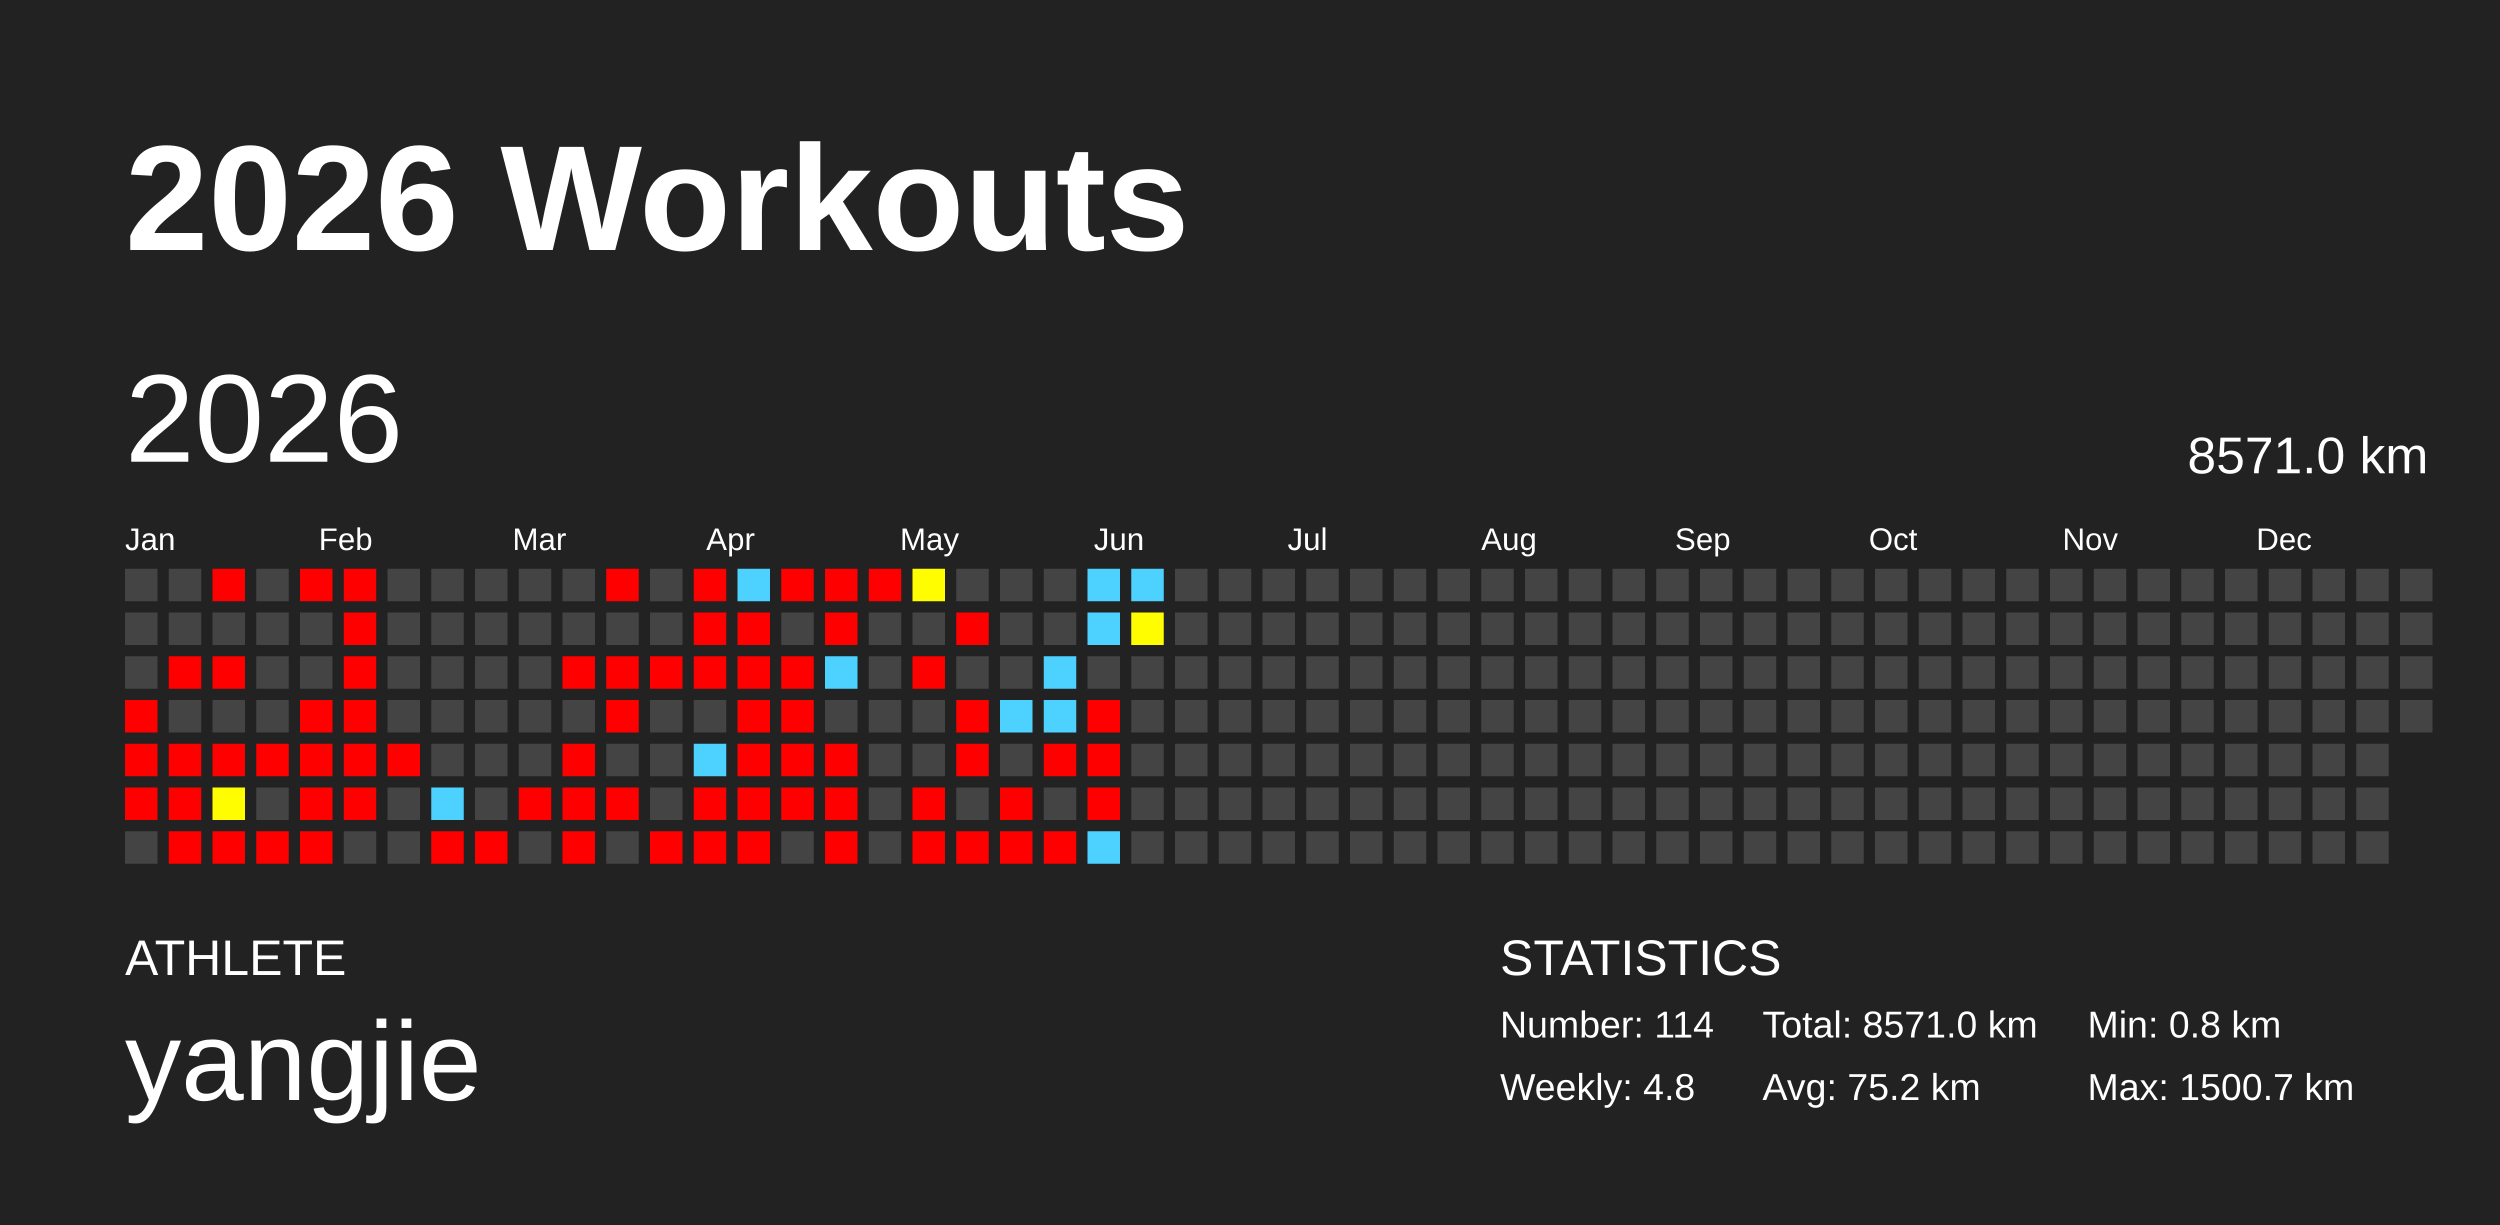
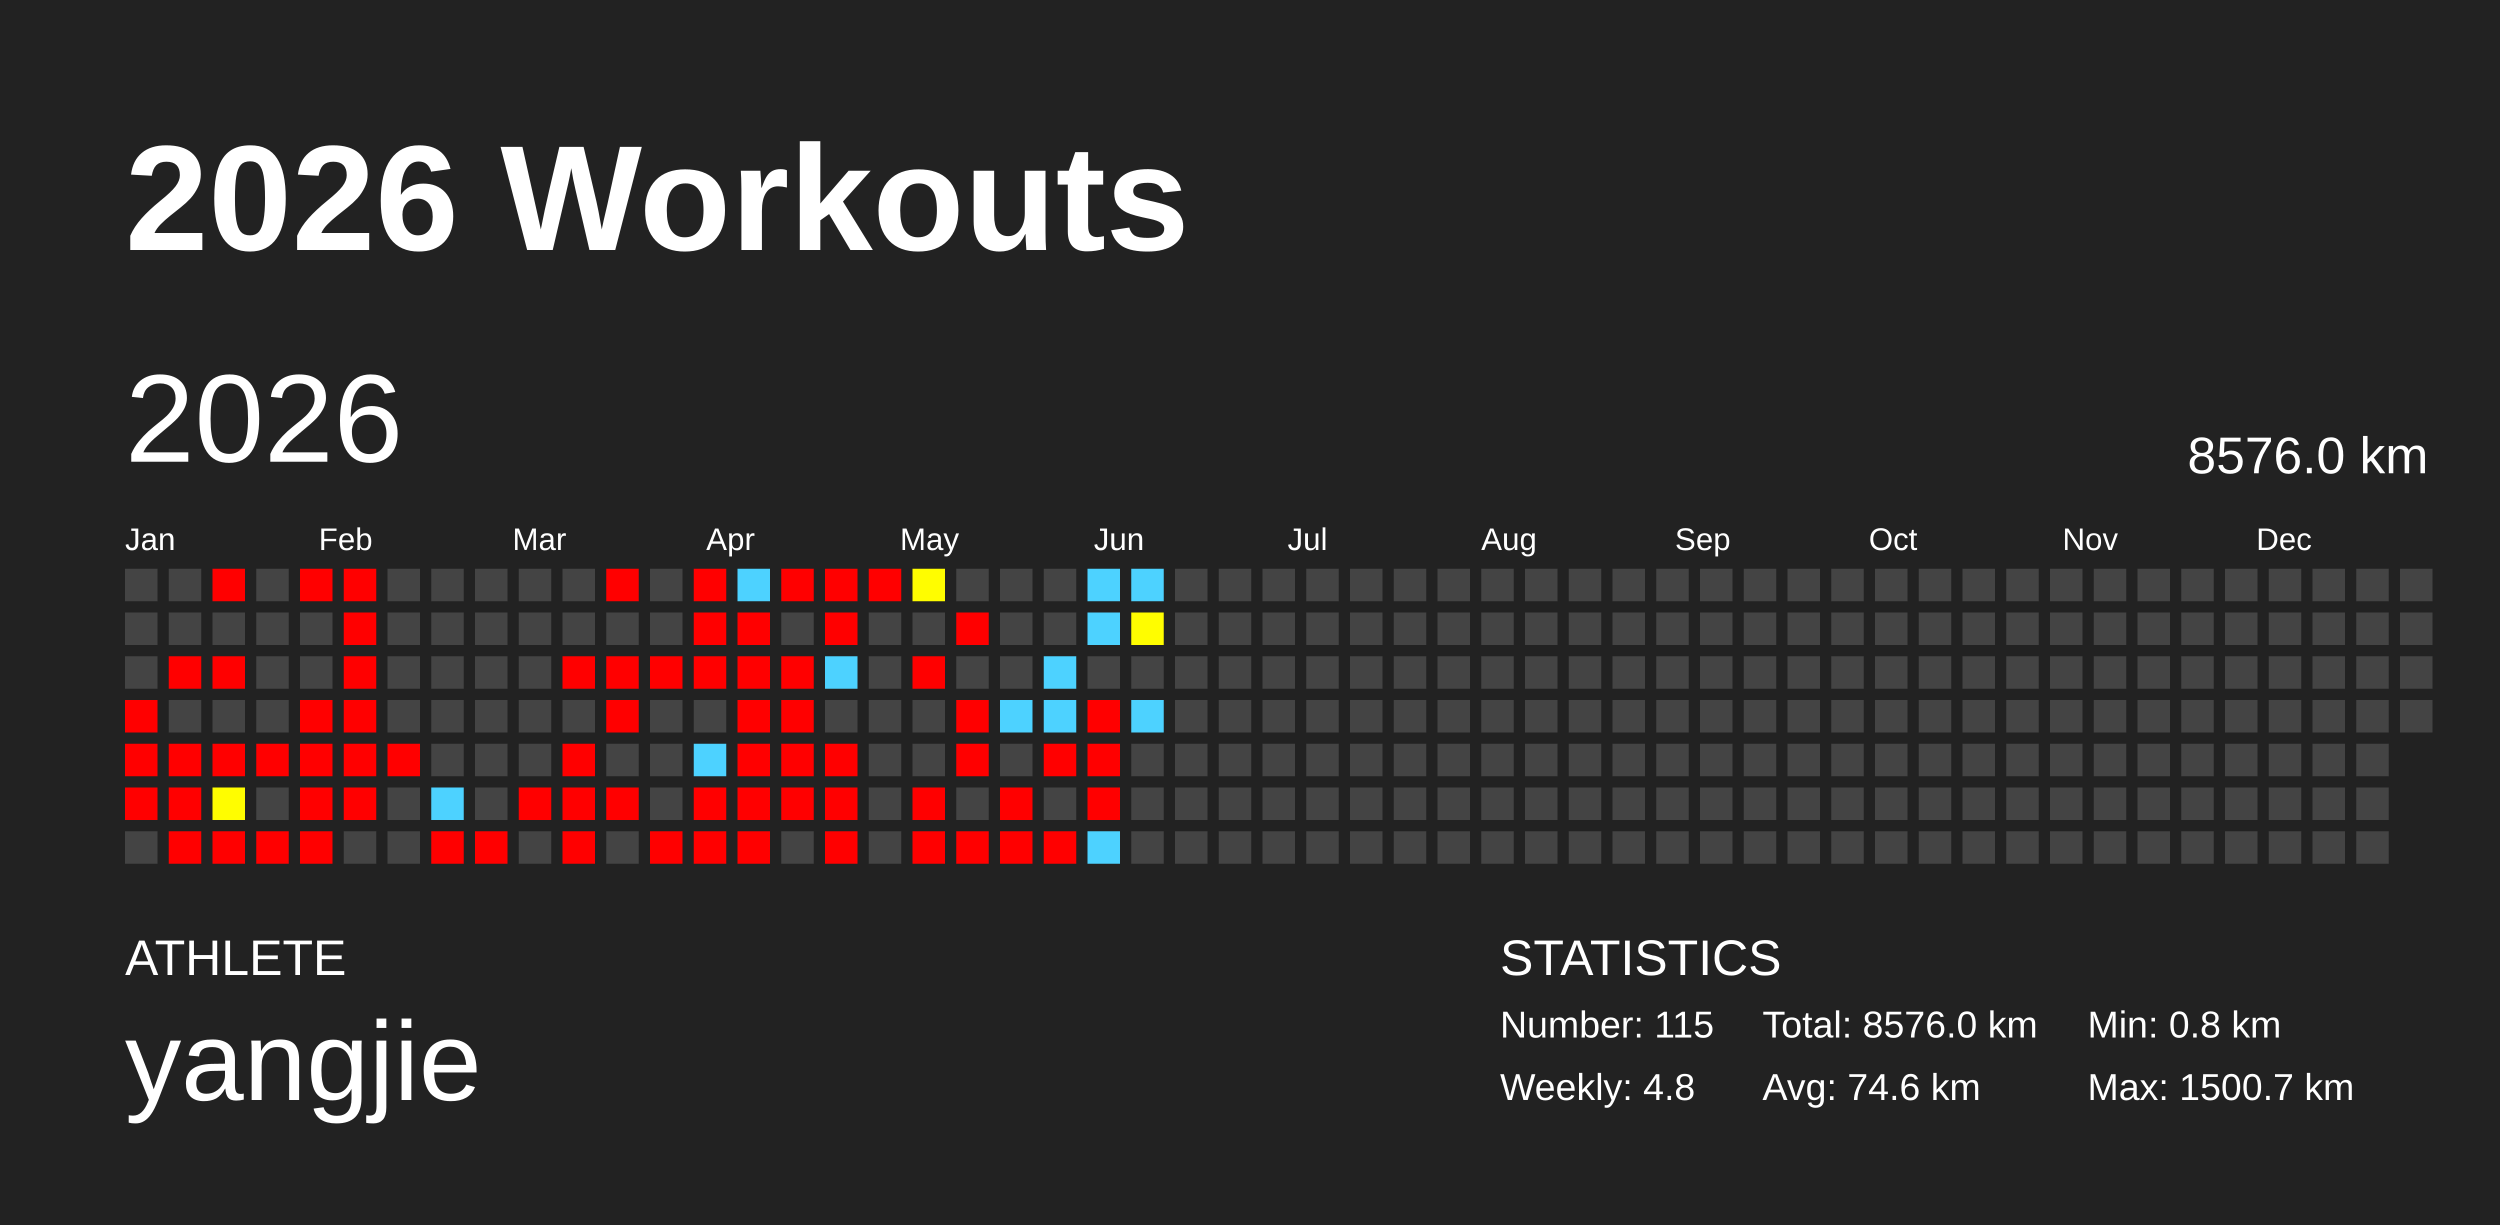
<svg xmlns="http://www.w3.org/2000/svg" baseProfile="full" height="98mm" version="1.1" viewBox="0,0,200,98" width="200mm">
  <defs />
  <rect fill="#222222" height="98" width="200" x="0" y="0" />
  <text fill="#FFFFFF" style="font-size:12px; font-family:Arial; font-weight:bold;" x="10" y="20">2026 Workouts</text>
  <text fill="#FFFFFF" style="font-size:4px; font-family:Arial" x="10" y="78">ATHLETE</text>
  <text fill="#FFFFFF" style="font-size:9px; font-family:Arial" x="10" y="88">yangjie</text>
  <text fill="#FFFFFF" style="font-size:4px; font-family:Arial" x="120" y="78">STATISTICS</text>
-   <text fill="#FFFFFF" style="font-size:3px; font-family:Arial" x="120" y="83">Number: 114</text>
+   <text fill="#FFFFFF" style="font-size:3px; font-family:Arial" x="120" y="83">Number: 115</text>
  <text fill="#FFFFFF" style="font-size:3px; font-family:Arial" x="120" y="88">Weekly: 4.8</text>
-   <text fill="#FFFFFF" style="font-size:3px; font-family:Arial" x="141" y="83">Total: 8571.0 km</text>
-   <text fill="#FFFFFF" style="font-size:3px; font-family:Arial" x="141" y="88">Avg: 75.2 km</text>
+   <text fill="#FFFFFF" style="font-size:3px; font-family:Arial" x="141" y="83">Total: 8576.0 km</text>
+   <text fill="#FFFFFF" style="font-size:3px; font-family:Arial" x="141" y="88">Avg: 74.6 km</text>
  <text fill="#FFFFFF" style="font-size:3px; font-family:Arial" x="167" y="83">Min: 0.8 km</text>
  <text fill="#FFFFFF" style="font-size:3px; font-family:Arial" x="167" y="88">Max: 1500.7 km</text>
  <text dominant-baseline="hanging" fill="#FFFFFF" style="font-size:10.0px; font-family:Arial;" x="10" y="30">2026</text>
-   <text dominant-baseline="hanging" fill="#FFFFFF" style="font-size:4.125px; font-family:Arial;" x="175" y="35">8571.0 km</text>
+   <text dominant-baseline="hanging" fill="#FFFFFF" style="font-size:4.125px; font-family:Arial;" x="175" y="35">8576.0 km</text>
  <text fill="#FFFFFF" style="font-size:2.5px; font-family:Arial" x="10.0" y="44">Jan</text>
  <text fill="#FFFFFF" style="font-size:2.5px; font-family:Arial" x="25.5" y="44">Feb</text>
  <text fill="#FFFFFF" style="font-size:2.5px; font-family:Arial" x="41.0" y="44">Mar</text>
  <text fill="#FFFFFF" style="font-size:2.5px; font-family:Arial" x="56.5" y="44">Apr</text>
  <text fill="#FFFFFF" style="font-size:2.5px; font-family:Arial" x="72.0" y="44">May</text>
  <text fill="#FFFFFF" style="font-size:2.5px; font-family:Arial" x="87.5" y="44">Jun</text>
  <text fill="#FFFFFF" style="font-size:2.5px; font-family:Arial" x="103.0" y="44">Jul</text>
  <text fill="#FFFFFF" style="font-size:2.5px; font-family:Arial" x="118.5" y="44">Aug</text>
  <text fill="#FFFFFF" style="font-size:2.5px; font-family:Arial" x="134.0" y="44">Sep</text>
  <text fill="#FFFFFF" style="font-size:2.5px; font-family:Arial" x="149.5" y="44">Oct</text>
  <text fill="#FFFFFF" style="font-size:2.5px; font-family:Arial" x="165.0" y="44">Nov</text>
  <text fill="#FFFFFF" style="font-size:2.5px; font-family:Arial" x="180.5" y="44">Dec</text>
  <rect fill="#444444" height="2.6" width="2.6" x="10.0" y="45.5" />
  <rect fill="#444444" height="2.6" width="2.6" x="10.0" y="49.0" />
  <rect fill="#444444" height="2.6" width="2.6" x="10.0" y="52.5" />
  <rect fill="red" height="2.6" width="2.6" x="10.0" y="56.0" />
  <rect fill="red" height="2.6" width="2.6" x="10.0" y="59.5" />
  <rect fill="red" height="2.6" width="2.6" x="10.0" y="63.0" />
  <rect fill="#444444" height="2.6" width="2.6" x="10.0" y="66.5" />
  <rect fill="#444444" height="2.6" width="2.6" x="13.5" y="45.5" />
  <rect fill="#444444" height="2.6" width="2.6" x="13.5" y="49.0" />
  <rect fill="red" height="2.6" width="2.6" x="13.5" y="52.5" />
  <rect fill="#444444" height="2.6" width="2.6" x="13.5" y="56.0" />
  <rect fill="red" height="2.6" width="2.6" x="13.5" y="59.5" />
  <rect fill="red" height="2.6" width="2.6" x="13.5" y="63.0" />
  <rect fill="red" height="2.6" width="2.6" x="13.5" y="66.5" />
  <rect fill="red" height="2.6" width="2.6" x="17.0" y="45.5" />
  <rect fill="#444444" height="2.6" width="2.6" x="17.0" y="49.0" />
  <rect fill="red" height="2.6" width="2.6" x="17.0" y="52.5" />
  <rect fill="#444444" height="2.6" width="2.6" x="17.0" y="56.0" />
  <rect fill="red" height="2.6" width="2.6" x="17.0" y="59.5" />
  <rect fill="#fffd00" height="2.6" width="2.6" x="17.0" y="63.0" />
  <rect fill="red" height="2.6" width="2.6" x="17.0" y="66.5" />
  <rect fill="#444444" height="2.6" width="2.6" x="20.5" y="45.5" />
  <rect fill="#444444" height="2.6" width="2.6" x="20.5" y="49.0" />
  <rect fill="#444444" height="2.6" width="2.6" x="20.5" y="52.5" />
  <rect fill="#444444" height="2.6" width="2.6" x="20.5" y="56.0" />
  <rect fill="red" height="2.6" width="2.6" x="20.5" y="59.5" />
  <rect fill="#444444" height="2.6" width="2.6" x="20.5" y="63.0" />
  <rect fill="red" height="2.6" width="2.6" x="20.5" y="66.5" />
  <rect fill="red" height="2.6" width="2.6" x="24.0" y="45.5" />
  <rect fill="#444444" height="2.6" width="2.6" x="24.0" y="49.0" />
  <rect fill="#444444" height="2.6" width="2.6" x="24.0" y="52.5" />
  <rect fill="red" height="2.6" width="2.6" x="24.0" y="56.0" />
  <rect fill="red" height="2.6" width="2.6" x="24.0" y="59.5" />
  <rect fill="red" height="2.6" width="2.6" x="24.0" y="63.0" />
  <rect fill="red" height="2.6" width="2.6" x="24.0" y="66.5" />
  <rect fill="red" height="2.6" width="2.6" x="27.5" y="45.5" />
  <rect fill="red" height="2.6" width="2.6" x="27.5" y="49.0" />
  <rect fill="red" height="2.6" width="2.6" x="27.5" y="52.5" />
  <rect fill="red" height="2.6" width="2.6" x="27.5" y="56.0" />
  <rect fill="red" height="2.6" width="2.6" x="27.5" y="59.5" />
  <rect fill="red" height="2.6" width="2.6" x="27.5" y="63.0" />
  <rect fill="#444444" height="2.6" width="2.6" x="27.5" y="66.5" />
  <rect fill="#444444" height="2.6" width="2.6" x="31.0" y="45.5" />
  <rect fill="#444444" height="2.6" width="2.6" x="31.0" y="49.0" />
  <rect fill="#444444" height="2.6" width="2.6" x="31.0" y="52.5" />
  <rect fill="#444444" height="2.6" width="2.6" x="31.0" y="56.0" />
  <rect fill="red" height="2.6" width="2.6" x="31.0" y="59.5" />
  <rect fill="#444444" height="2.6" width="2.6" x="31.0" y="63.0" />
  <rect fill="#444444" height="2.6" width="2.6" x="31.0" y="66.5" />
  <rect fill="#444444" height="2.6" width="2.6" x="34.5" y="45.5" />
  <rect fill="#444444" height="2.6" width="2.6" x="34.5" y="49.0" />
  <rect fill="#444444" height="2.6" width="2.6" x="34.5" y="52.5" />
  <rect fill="#444444" height="2.6" width="2.6" x="34.5" y="56.0" />
  <rect fill="#444444" height="2.6" width="2.6" x="34.5" y="59.5" />
  <rect fill="#4dd2ff" height="2.6" width="2.6" x="34.5" y="63.0" />
  <rect fill="red" height="2.6" width="2.6" x="34.5" y="66.5" />
  <rect fill="#444444" height="2.6" width="2.6" x="38.0" y="45.5" />
  <rect fill="#444444" height="2.6" width="2.6" x="38.0" y="49.0" />
  <rect fill="#444444" height="2.6" width="2.6" x="38.0" y="52.5" />
  <rect fill="#444444" height="2.6" width="2.6" x="38.0" y="56.0" />
  <rect fill="#444444" height="2.6" width="2.6" x="38.0" y="59.5" />
  <rect fill="#444444" height="2.6" width="2.6" x="38.0" y="63.0" />
  <rect fill="red" height="2.6" width="2.6" x="38.0" y="66.5" />
  <rect fill="#444444" height="2.6" width="2.6" x="41.5" y="45.5" />
  <rect fill="#444444" height="2.6" width="2.6" x="41.5" y="49.0" />
  <rect fill="#444444" height="2.6" width="2.6" x="41.5" y="52.5" />
  <rect fill="#444444" height="2.6" width="2.6" x="41.5" y="56.0" />
  <rect fill="#444444" height="2.6" width="2.6" x="41.5" y="59.5" />
  <rect fill="red" height="2.6" width="2.6" x="41.5" y="63.0" />
  <rect fill="#444444" height="2.6" width="2.6" x="41.5" y="66.5" />
  <rect fill="#444444" height="2.6" width="2.6" x="45.0" y="45.5" />
  <rect fill="#444444" height="2.6" width="2.6" x="45.0" y="49.0" />
  <rect fill="red" height="2.6" width="2.6" x="45.0" y="52.5" />
  <rect fill="#444444" height="2.6" width="2.6" x="45.0" y="56.0" />
  <rect fill="red" height="2.6" width="2.6" x="45.0" y="59.5" />
  <rect fill="red" height="2.6" width="2.6" x="45.0" y="63.0" />
  <rect fill="red" height="2.6" width="2.6" x="45.0" y="66.5" />
  <rect fill="red" height="2.6" width="2.6" x="48.5" y="45.5" />
  <rect fill="#444444" height="2.6" width="2.6" x="48.5" y="49.0" />
  <rect fill="red" height="2.6" width="2.6" x="48.5" y="52.5" />
  <rect fill="red" height="2.6" width="2.6" x="48.5" y="56.0" />
  <rect fill="#444444" height="2.6" width="2.6" x="48.5" y="59.5" />
  <rect fill="red" height="2.6" width="2.6" x="48.5" y="63.0" />
  <rect fill="#444444" height="2.6" width="2.6" x="48.5" y="66.5" />
  <rect fill="#444444" height="2.6" width="2.6" x="52.0" y="45.5" />
  <rect fill="#444444" height="2.6" width="2.6" x="52.0" y="49.0" />
  <rect fill="red" height="2.6" width="2.6" x="52.0" y="52.5" />
  <rect fill="#444444" height="2.6" width="2.6" x="52.0" y="56.0" />
  <rect fill="#444444" height="2.6" width="2.6" x="52.0" y="59.5" />
  <rect fill="#444444" height="2.6" width="2.6" x="52.0" y="63.0" />
  <rect fill="red" height="2.6" width="2.6" x="52.0" y="66.5" />
  <rect fill="red" height="2.6" width="2.6" x="55.5" y="45.5" />
  <rect fill="red" height="2.6" width="2.6" x="55.5" y="49.0" />
  <rect fill="red" height="2.6" width="2.6" x="55.5" y="52.5" />
  <rect fill="#444444" height="2.6" width="2.6" x="55.5" y="56.0" />
  <rect fill="#4dd2ff" height="2.6" width="2.6" x="55.5" y="59.5" />
  <rect fill="red" height="2.6" width="2.6" x="55.5" y="63.0" />
  <rect fill="red" height="2.6" width="2.6" x="55.5" y="66.5" />
  <rect fill="#4dd2ff" height="2.6" width="2.6" x="59.0" y="45.5" />
  <rect fill="red" height="2.6" width="2.6" x="59.0" y="49.0" />
  <rect fill="red" height="2.6" width="2.6" x="59.0" y="52.5" />
  <rect fill="red" height="2.6" width="2.6" x="59.0" y="56.0" />
  <rect fill="red" height="2.6" width="2.6" x="59.0" y="59.5" />
  <rect fill="red" height="2.6" width="2.6" x="59.0" y="63.0" />
  <rect fill="red" height="2.6" width="2.6" x="59.0" y="66.5" />
  <rect fill="red" height="2.6" width="2.6" x="62.5" y="45.5" />
  <rect fill="#444444" height="2.6" width="2.6" x="62.5" y="49.0" />
  <rect fill="red" height="2.6" width="2.6" x="62.5" y="52.5" />
  <rect fill="red" height="2.6" width="2.6" x="62.5" y="56.0" />
  <rect fill="red" height="2.6" width="2.6" x="62.5" y="59.5" />
  <rect fill="red" height="2.6" width="2.6" x="62.5" y="63.0" />
  <rect fill="#444444" height="2.6" width="2.6" x="62.5" y="66.5" />
  <rect fill="red" height="2.6" width="2.6" x="66.0" y="45.5" />
  <rect fill="red" height="2.6" width="2.6" x="66.0" y="49.0" />
  <rect fill="#4dd2ff" height="2.6" width="2.6" x="66.0" y="52.5" />
  <rect fill="#444444" height="2.6" width="2.6" x="66.0" y="56.0" />
  <rect fill="red" height="2.6" width="2.6" x="66.0" y="59.5" />
  <rect fill="red" height="2.6" width="2.6" x="66.0" y="63.0" />
  <rect fill="red" height="2.6" width="2.6" x="66.0" y="66.5" />
  <rect fill="red" height="2.6" width="2.6" x="69.5" y="45.5" />
  <rect fill="#444444" height="2.6" width="2.6" x="69.5" y="49.0" />
  <rect fill="#444444" height="2.6" width="2.6" x="69.5" y="52.5" />
  <rect fill="#444444" height="2.6" width="2.6" x="69.5" y="56.0" />
  <rect fill="#444444" height="2.6" width="2.6" x="69.5" y="59.5" />
  <rect fill="#444444" height="2.6" width="2.6" x="69.5" y="63.0" />
  <rect fill="#444444" height="2.6" width="2.6" x="69.5" y="66.5" />
  <rect fill="#fffd00" height="2.6" width="2.6" x="73.0" y="45.5" />
  <rect fill="#444444" height="2.6" width="2.6" x="73.0" y="49.0" />
  <rect fill="red" height="2.6" width="2.6" x="73.0" y="52.5" />
  <rect fill="#444444" height="2.6" width="2.6" x="73.0" y="56.0" />
  <rect fill="#444444" height="2.6" width="2.6" x="73.0" y="59.5" />
  <rect fill="red" height="2.6" width="2.6" x="73.0" y="63.0" />
  <rect fill="red" height="2.6" width="2.6" x="73.0" y="66.5" />
  <rect fill="#444444" height="2.6" width="2.6" x="76.5" y="45.5" />
  <rect fill="red" height="2.6" width="2.6" x="76.5" y="49.0" />
  <rect fill="#444444" height="2.6" width="2.6" x="76.5" y="52.5" />
  <rect fill="red" height="2.6" width="2.6" x="76.5" y="56.0" />
  <rect fill="red" height="2.6" width="2.6" x="76.5" y="59.5" />
  <rect fill="#444444" height="2.6" width="2.6" x="76.5" y="63.0" />
  <rect fill="red" height="2.6" width="2.6" x="76.5" y="66.5" />
  <rect fill="#444444" height="2.6" width="2.6" x="80.0" y="45.5" />
  <rect fill="#444444" height="2.6" width="2.6" x="80.0" y="49.0" />
  <rect fill="#444444" height="2.6" width="2.6" x="80.0" y="52.5" />
  <rect fill="#4dd2ff" height="2.6" width="2.6" x="80.0" y="56.0" />
  <rect fill="#444444" height="2.6" width="2.6" x="80.0" y="59.5" />
  <rect fill="red" height="2.6" width="2.6" x="80.0" y="63.0" />
  <rect fill="red" height="2.6" width="2.6" x="80.0" y="66.5" />
  <rect fill="#444444" height="2.6" width="2.6" x="83.5" y="45.5" />
  <rect fill="#444444" height="2.6" width="2.6" x="83.5" y="49.0" />
  <rect fill="#4dd2ff" height="2.6" width="2.6" x="83.5" y="52.5" />
  <rect fill="#4dd2ff" height="2.6" width="2.6" x="83.5" y="56.0" />
  <rect fill="red" height="2.6" width="2.6" x="83.5" y="59.5" />
  <rect fill="#444444" height="2.6" width="2.6" x="83.5" y="63.0" />
  <rect fill="red" height="2.6" width="2.6" x="83.5" y="66.5" />
  <rect fill="#4dd2ff" height="2.6" width="2.6" x="87.0" y="45.5" />
  <rect fill="#4dd2ff" height="2.6" width="2.6" x="87.0" y="49.0" />
  <rect fill="#444444" height="2.6" width="2.6" x="87.0" y="52.5" />
  <rect fill="red" height="2.6" width="2.6" x="87.0" y="56.0" />
  <rect fill="red" height="2.6" width="2.6" x="87.0" y="59.5" />
  <rect fill="red" height="2.6" width="2.6" x="87.0" y="63.0" />
  <rect fill="#4dd2ff" height="2.6" width="2.6" x="87.0" y="66.5" />
  <rect fill="#4dd2ff" height="2.6" width="2.6" x="90.5" y="45.5" />
  <rect fill="#fffd00" height="2.6" width="2.6" x="90.5" y="49.0" />
  <rect fill="#444444" height="2.6" width="2.6" x="90.5" y="52.5" />
-   <rect fill="#444444" height="2.6" width="2.6" x="90.5" y="56.0" />
+   <rect fill="#4dd2ff" height="2.6" width="2.6" x="90.5" y="56.0" />
  <rect fill="#444444" height="2.6" width="2.6" x="90.5" y="59.5" />
  <rect fill="#444444" height="2.6" width="2.6" x="90.5" y="63.0" />
  <rect fill="#444444" height="2.6" width="2.6" x="90.5" y="66.5" />
  <rect fill="#444444" height="2.6" width="2.6" x="94.0" y="45.5" />
  <rect fill="#444444" height="2.6" width="2.6" x="94.0" y="49.0" />
  <rect fill="#444444" height="2.6" width="2.6" x="94.0" y="52.5" />
  <rect fill="#444444" height="2.6" width="2.6" x="94.0" y="56.0" />
  <rect fill="#444444" height="2.6" width="2.6" x="94.0" y="59.5" />
  <rect fill="#444444" height="2.6" width="2.6" x="94.0" y="63.0" />
  <rect fill="#444444" height="2.6" width="2.6" x="94.0" y="66.5" />
  <rect fill="#444444" height="2.6" width="2.6" x="97.5" y="45.5" />
  <rect fill="#444444" height="2.6" width="2.6" x="97.5" y="49.0" />
  <rect fill="#444444" height="2.6" width="2.6" x="97.5" y="52.5" />
  <rect fill="#444444" height="2.6" width="2.6" x="97.5" y="56.0" />
  <rect fill="#444444" height="2.6" width="2.6" x="97.5" y="59.5" />
  <rect fill="#444444" height="2.6" width="2.6" x="97.5" y="63.0" />
  <rect fill="#444444" height="2.6" width="2.6" x="97.5" y="66.5" />
  <rect fill="#444444" height="2.6" width="2.6" x="101.0" y="45.5" />
  <rect fill="#444444" height="2.6" width="2.6" x="101.0" y="49.0" />
  <rect fill="#444444" height="2.6" width="2.6" x="101.0" y="52.5" />
  <rect fill="#444444" height="2.6" width="2.6" x="101.0" y="56.0" />
  <rect fill="#444444" height="2.6" width="2.6" x="101.0" y="59.5" />
  <rect fill="#444444" height="2.6" width="2.6" x="101.0" y="63.0" />
  <rect fill="#444444" height="2.6" width="2.6" x="101.0" y="66.5" />
  <rect fill="#444444" height="2.6" width="2.6" x="104.5" y="45.5" />
  <rect fill="#444444" height="2.6" width="2.6" x="104.5" y="49.0" />
  <rect fill="#444444" height="2.6" width="2.6" x="104.5" y="52.5" />
  <rect fill="#444444" height="2.6" width="2.6" x="104.5" y="56.0" />
  <rect fill="#444444" height="2.6" width="2.6" x="104.5" y="59.5" />
  <rect fill="#444444" height="2.6" width="2.6" x="104.5" y="63.0" />
  <rect fill="#444444" height="2.6" width="2.6" x="104.5" y="66.5" />
  <rect fill="#444444" height="2.6" width="2.6" x="108.0" y="45.5" />
  <rect fill="#444444" height="2.6" width="2.6" x="108.0" y="49.0" />
  <rect fill="#444444" height="2.6" width="2.6" x="108.0" y="52.5" />
  <rect fill="#444444" height="2.6" width="2.6" x="108.0" y="56.0" />
  <rect fill="#444444" height="2.6" width="2.6" x="108.0" y="59.5" />
  <rect fill="#444444" height="2.6" width="2.6" x="108.0" y="63.0" />
  <rect fill="#444444" height="2.6" width="2.6" x="108.0" y="66.5" />
  <rect fill="#444444" height="2.6" width="2.6" x="111.5" y="45.5" />
  <rect fill="#444444" height="2.6" width="2.6" x="111.5" y="49.0" />
  <rect fill="#444444" height="2.6" width="2.6" x="111.5" y="52.5" />
  <rect fill="#444444" height="2.6" width="2.6" x="111.5" y="56.0" />
  <rect fill="#444444" height="2.6" width="2.6" x="111.5" y="59.5" />
  <rect fill="#444444" height="2.6" width="2.6" x="111.5" y="63.0" />
  <rect fill="#444444" height="2.6" width="2.6" x="111.5" y="66.5" />
  <rect fill="#444444" height="2.6" width="2.6" x="115.0" y="45.5" />
  <rect fill="#444444" height="2.6" width="2.6" x="115.0" y="49.0" />
  <rect fill="#444444" height="2.6" width="2.6" x="115.0" y="52.5" />
  <rect fill="#444444" height="2.6" width="2.6" x="115.0" y="56.0" />
  <rect fill="#444444" height="2.6" width="2.6" x="115.0" y="59.5" />
  <rect fill="#444444" height="2.6" width="2.6" x="115.0" y="63.0" />
  <rect fill="#444444" height="2.6" width="2.6" x="115.0" y="66.5" />
  <rect fill="#444444" height="2.6" width="2.6" x="118.5" y="45.5" />
  <rect fill="#444444" height="2.6" width="2.6" x="118.5" y="49.0" />
  <rect fill="#444444" height="2.6" width="2.6" x="118.5" y="52.5" />
  <rect fill="#444444" height="2.6" width="2.6" x="118.5" y="56.0" />
  <rect fill="#444444" height="2.6" width="2.6" x="118.5" y="59.5" />
  <rect fill="#444444" height="2.6" width="2.6" x="118.5" y="63.0" />
  <rect fill="#444444" height="2.6" width="2.6" x="118.5" y="66.5" />
  <rect fill="#444444" height="2.6" width="2.6" x="122.0" y="45.5" />
  <rect fill="#444444" height="2.6" width="2.6" x="122.0" y="49.0" />
  <rect fill="#444444" height="2.6" width="2.6" x="122.0" y="52.5" />
  <rect fill="#444444" height="2.6" width="2.6" x="122.0" y="56.0" />
  <rect fill="#444444" height="2.6" width="2.6" x="122.0" y="59.5" />
  <rect fill="#444444" height="2.6" width="2.6" x="122.0" y="63.0" />
  <rect fill="#444444" height="2.6" width="2.6" x="122.0" y="66.5" />
  <rect fill="#444444" height="2.6" width="2.6" x="125.5" y="45.5" />
  <rect fill="#444444" height="2.6" width="2.6" x="125.5" y="49.0" />
  <rect fill="#444444" height="2.6" width="2.6" x="125.5" y="52.5" />
  <rect fill="#444444" height="2.6" width="2.6" x="125.5" y="56.0" />
  <rect fill="#444444" height="2.6" width="2.6" x="125.5" y="59.5" />
  <rect fill="#444444" height="2.6" width="2.6" x="125.5" y="63.0" />
  <rect fill="#444444" height="2.6" width="2.6" x="125.5" y="66.5" />
  <rect fill="#444444" height="2.6" width="2.6" x="129.0" y="45.5" />
  <rect fill="#444444" height="2.6" width="2.6" x="129.0" y="49.0" />
  <rect fill="#444444" height="2.6" width="2.6" x="129.0" y="52.5" />
  <rect fill="#444444" height="2.6" width="2.6" x="129.0" y="56.0" />
  <rect fill="#444444" height="2.6" width="2.6" x="129.0" y="59.5" />
  <rect fill="#444444" height="2.6" width="2.6" x="129.0" y="63.0" />
  <rect fill="#444444" height="2.6" width="2.6" x="129.0" y="66.5" />
  <rect fill="#444444" height="2.6" width="2.6" x="132.5" y="45.5" />
  <rect fill="#444444" height="2.6" width="2.6" x="132.5" y="49.0" />
  <rect fill="#444444" height="2.6" width="2.6" x="132.5" y="52.5" />
  <rect fill="#444444" height="2.6" width="2.6" x="132.5" y="56.0" />
  <rect fill="#444444" height="2.6" width="2.6" x="132.5" y="59.5" />
  <rect fill="#444444" height="2.6" width="2.6" x="132.5" y="63.0" />
  <rect fill="#444444" height="2.6" width="2.6" x="132.5" y="66.5" />
  <rect fill="#444444" height="2.6" width="2.6" x="136.0" y="45.5" />
  <rect fill="#444444" height="2.6" width="2.6" x="136.0" y="49.0" />
  <rect fill="#444444" height="2.6" width="2.6" x="136.0" y="52.5" />
  <rect fill="#444444" height="2.6" width="2.6" x="136.0" y="56.0" />
  <rect fill="#444444" height="2.6" width="2.6" x="136.0" y="59.5" />
  <rect fill="#444444" height="2.6" width="2.6" x="136.0" y="63.0" />
  <rect fill="#444444" height="2.6" width="2.6" x="136.0" y="66.5" />
  <rect fill="#444444" height="2.6" width="2.6" x="139.5" y="45.5" />
  <rect fill="#444444" height="2.6" width="2.6" x="139.5" y="49.0" />
  <rect fill="#444444" height="2.6" width="2.6" x="139.5" y="52.5" />
  <rect fill="#444444" height="2.6" width="2.6" x="139.5" y="56.0" />
  <rect fill="#444444" height="2.6" width="2.6" x="139.5" y="59.5" />
  <rect fill="#444444" height="2.6" width="2.6" x="139.5" y="63.0" />
  <rect fill="#444444" height="2.6" width="2.6" x="139.5" y="66.5" />
  <rect fill="#444444" height="2.6" width="2.6" x="143.0" y="45.5" />
  <rect fill="#444444" height="2.6" width="2.6" x="143.0" y="49.0" />
  <rect fill="#444444" height="2.6" width="2.6" x="143.0" y="52.5" />
  <rect fill="#444444" height="2.6" width="2.6" x="143.0" y="56.0" />
  <rect fill="#444444" height="2.6" width="2.6" x="143.0" y="59.5" />
  <rect fill="#444444" height="2.6" width="2.6" x="143.0" y="63.0" />
  <rect fill="#444444" height="2.6" width="2.6" x="143.0" y="66.5" />
  <rect fill="#444444" height="2.6" width="2.6" x="146.5" y="45.5" />
  <rect fill="#444444" height="2.6" width="2.6" x="146.5" y="49.0" />
  <rect fill="#444444" height="2.6" width="2.6" x="146.5" y="52.5" />
  <rect fill="#444444" height="2.6" width="2.6" x="146.5" y="56.0" />
  <rect fill="#444444" height="2.6" width="2.6" x="146.5" y="59.5" />
  <rect fill="#444444" height="2.6" width="2.6" x="146.5" y="63.0" />
  <rect fill="#444444" height="2.6" width="2.6" x="146.5" y="66.5" />
  <rect fill="#444444" height="2.6" width="2.6" x="150.0" y="45.5" />
  <rect fill="#444444" height="2.6" width="2.6" x="150.0" y="49.0" />
  <rect fill="#444444" height="2.6" width="2.6" x="150.0" y="52.5" />
  <rect fill="#444444" height="2.6" width="2.6" x="150.0" y="56.0" />
  <rect fill="#444444" height="2.6" width="2.6" x="150.0" y="59.5" />
  <rect fill="#444444" height="2.6" width="2.6" x="150.0" y="63.0" />
  <rect fill="#444444" height="2.6" width="2.6" x="150.0" y="66.5" />
  <rect fill="#444444" height="2.6" width="2.6" x="153.5" y="45.5" />
  <rect fill="#444444" height="2.6" width="2.6" x="153.5" y="49.0" />
  <rect fill="#444444" height="2.6" width="2.6" x="153.5" y="52.5" />
  <rect fill="#444444" height="2.6" width="2.6" x="153.5" y="56.0" />
  <rect fill="#444444" height="2.6" width="2.6" x="153.5" y="59.5" />
  <rect fill="#444444" height="2.6" width="2.6" x="153.5" y="63.0" />
  <rect fill="#444444" height="2.6" width="2.6" x="153.5" y="66.5" />
  <rect fill="#444444" height="2.6" width="2.6" x="157.0" y="45.5" />
  <rect fill="#444444" height="2.6" width="2.6" x="157.0" y="49.0" />
  <rect fill="#444444" height="2.6" width="2.6" x="157.0" y="52.5" />
  <rect fill="#444444" height="2.6" width="2.6" x="157.0" y="56.0" />
  <rect fill="#444444" height="2.6" width="2.6" x="157.0" y="59.5" />
  <rect fill="#444444" height="2.6" width="2.6" x="157.0" y="63.0" />
  <rect fill="#444444" height="2.6" width="2.6" x="157.0" y="66.5" />
  <rect fill="#444444" height="2.6" width="2.6" x="160.5" y="45.5" />
  <rect fill="#444444" height="2.6" width="2.6" x="160.5" y="49.0" />
  <rect fill="#444444" height="2.6" width="2.6" x="160.5" y="52.5" />
  <rect fill="#444444" height="2.6" width="2.6" x="160.5" y="56.0" />
  <rect fill="#444444" height="2.6" width="2.6" x="160.5" y="59.5" />
  <rect fill="#444444" height="2.6" width="2.6" x="160.5" y="63.0" />
  <rect fill="#444444" height="2.6" width="2.6" x="160.5" y="66.5" />
  <rect fill="#444444" height="2.6" width="2.6" x="164.0" y="45.5" />
  <rect fill="#444444" height="2.6" width="2.6" x="164.0" y="49.0" />
  <rect fill="#444444" height="2.6" width="2.6" x="164.0" y="52.5" />
  <rect fill="#444444" height="2.6" width="2.6" x="164.0" y="56.0" />
  <rect fill="#444444" height="2.6" width="2.6" x="164.0" y="59.5" />
  <rect fill="#444444" height="2.6" width="2.6" x="164.0" y="63.0" />
  <rect fill="#444444" height="2.6" width="2.6" x="164.0" y="66.5" />
  <rect fill="#444444" height="2.6" width="2.6" x="167.5" y="45.5" />
  <rect fill="#444444" height="2.6" width="2.6" x="167.5" y="49.0" />
  <rect fill="#444444" height="2.6" width="2.6" x="167.5" y="52.5" />
  <rect fill="#444444" height="2.6" width="2.6" x="167.5" y="56.0" />
  <rect fill="#444444" height="2.6" width="2.6" x="167.5" y="59.5" />
  <rect fill="#444444" height="2.6" width="2.6" x="167.5" y="63.0" />
  <rect fill="#444444" height="2.6" width="2.6" x="167.5" y="66.5" />
  <rect fill="#444444" height="2.6" width="2.6" x="171.0" y="45.5" />
  <rect fill="#444444" height="2.6" width="2.6" x="171.0" y="49.0" />
  <rect fill="#444444" height="2.6" width="2.6" x="171.0" y="52.5" />
  <rect fill="#444444" height="2.6" width="2.6" x="171.0" y="56.0" />
  <rect fill="#444444" height="2.6" width="2.6" x="171.0" y="59.5" />
  <rect fill="#444444" height="2.6" width="2.6" x="171.0" y="63.0" />
  <rect fill="#444444" height="2.6" width="2.6" x="171.0" y="66.5" />
  <rect fill="#444444" height="2.6" width="2.6" x="174.5" y="45.5" />
  <rect fill="#444444" height="2.6" width="2.6" x="174.5" y="49.0" />
  <rect fill="#444444" height="2.6" width="2.6" x="174.5" y="52.5" />
  <rect fill="#444444" height="2.6" width="2.6" x="174.5" y="56.0" />
  <rect fill="#444444" height="2.6" width="2.6" x="174.5" y="59.5" />
  <rect fill="#444444" height="2.6" width="2.6" x="174.5" y="63.0" />
  <rect fill="#444444" height="2.6" width="2.6" x="174.5" y="66.5" />
  <rect fill="#444444" height="2.6" width="2.6" x="178.0" y="45.5" />
  <rect fill="#444444" height="2.6" width="2.6" x="178.0" y="49.0" />
  <rect fill="#444444" height="2.6" width="2.6" x="178.0" y="52.5" />
  <rect fill="#444444" height="2.6" width="2.6" x="178.0" y="56.0" />
  <rect fill="#444444" height="2.6" width="2.6" x="178.0" y="59.5" />
  <rect fill="#444444" height="2.6" width="2.6" x="178.0" y="63.0" />
  <rect fill="#444444" height="2.6" width="2.6" x="178.0" y="66.5" />
  <rect fill="#444444" height="2.6" width="2.6" x="181.5" y="45.5" />
  <rect fill="#444444" height="2.6" width="2.6" x="181.5" y="49.0" />
  <rect fill="#444444" height="2.6" width="2.6" x="181.5" y="52.5" />
  <rect fill="#444444" height="2.6" width="2.6" x="181.5" y="56.0" />
  <rect fill="#444444" height="2.6" width="2.6" x="181.5" y="59.5" />
  <rect fill="#444444" height="2.6" width="2.6" x="181.5" y="63.0" />
  <rect fill="#444444" height="2.6" width="2.6" x="181.5" y="66.5" />
  <rect fill="#444444" height="2.6" width="2.6" x="185.0" y="45.5" />
  <rect fill="#444444" height="2.6" width="2.6" x="185.0" y="49.0" />
  <rect fill="#444444" height="2.6" width="2.6" x="185.0" y="52.5" />
  <rect fill="#444444" height="2.6" width="2.6" x="185.0" y="56.0" />
  <rect fill="#444444" height="2.6" width="2.6" x="185.0" y="59.5" />
  <rect fill="#444444" height="2.6" width="2.6" x="185.0" y="63.0" />
  <rect fill="#444444" height="2.6" width="2.6" x="185.0" y="66.5" />
  <rect fill="#444444" height="2.6" width="2.6" x="188.5" y="45.5" />
  <rect fill="#444444" height="2.6" width="2.6" x="188.5" y="49.0" />
  <rect fill="#444444" height="2.6" width="2.6" x="188.5" y="52.5" />
  <rect fill="#444444" height="2.6" width="2.6" x="188.5" y="56.0" />
  <rect fill="#444444" height="2.6" width="2.6" x="188.5" y="59.5" />
  <rect fill="#444444" height="2.6" width="2.6" x="188.5" y="63.0" />
  <rect fill="#444444" height="2.6" width="2.6" x="188.5" y="66.5" />
  <rect fill="#444444" height="2.6" width="2.6" x="192.0" y="45.5" />
  <rect fill="#444444" height="2.6" width="2.6" x="192.0" y="49.0" />
  <rect fill="#444444" height="2.6" width="2.6" x="192.0" y="52.5" />
  <rect fill="#444444" height="2.6" width="2.6" x="192.0" y="56.0" />
</svg>
